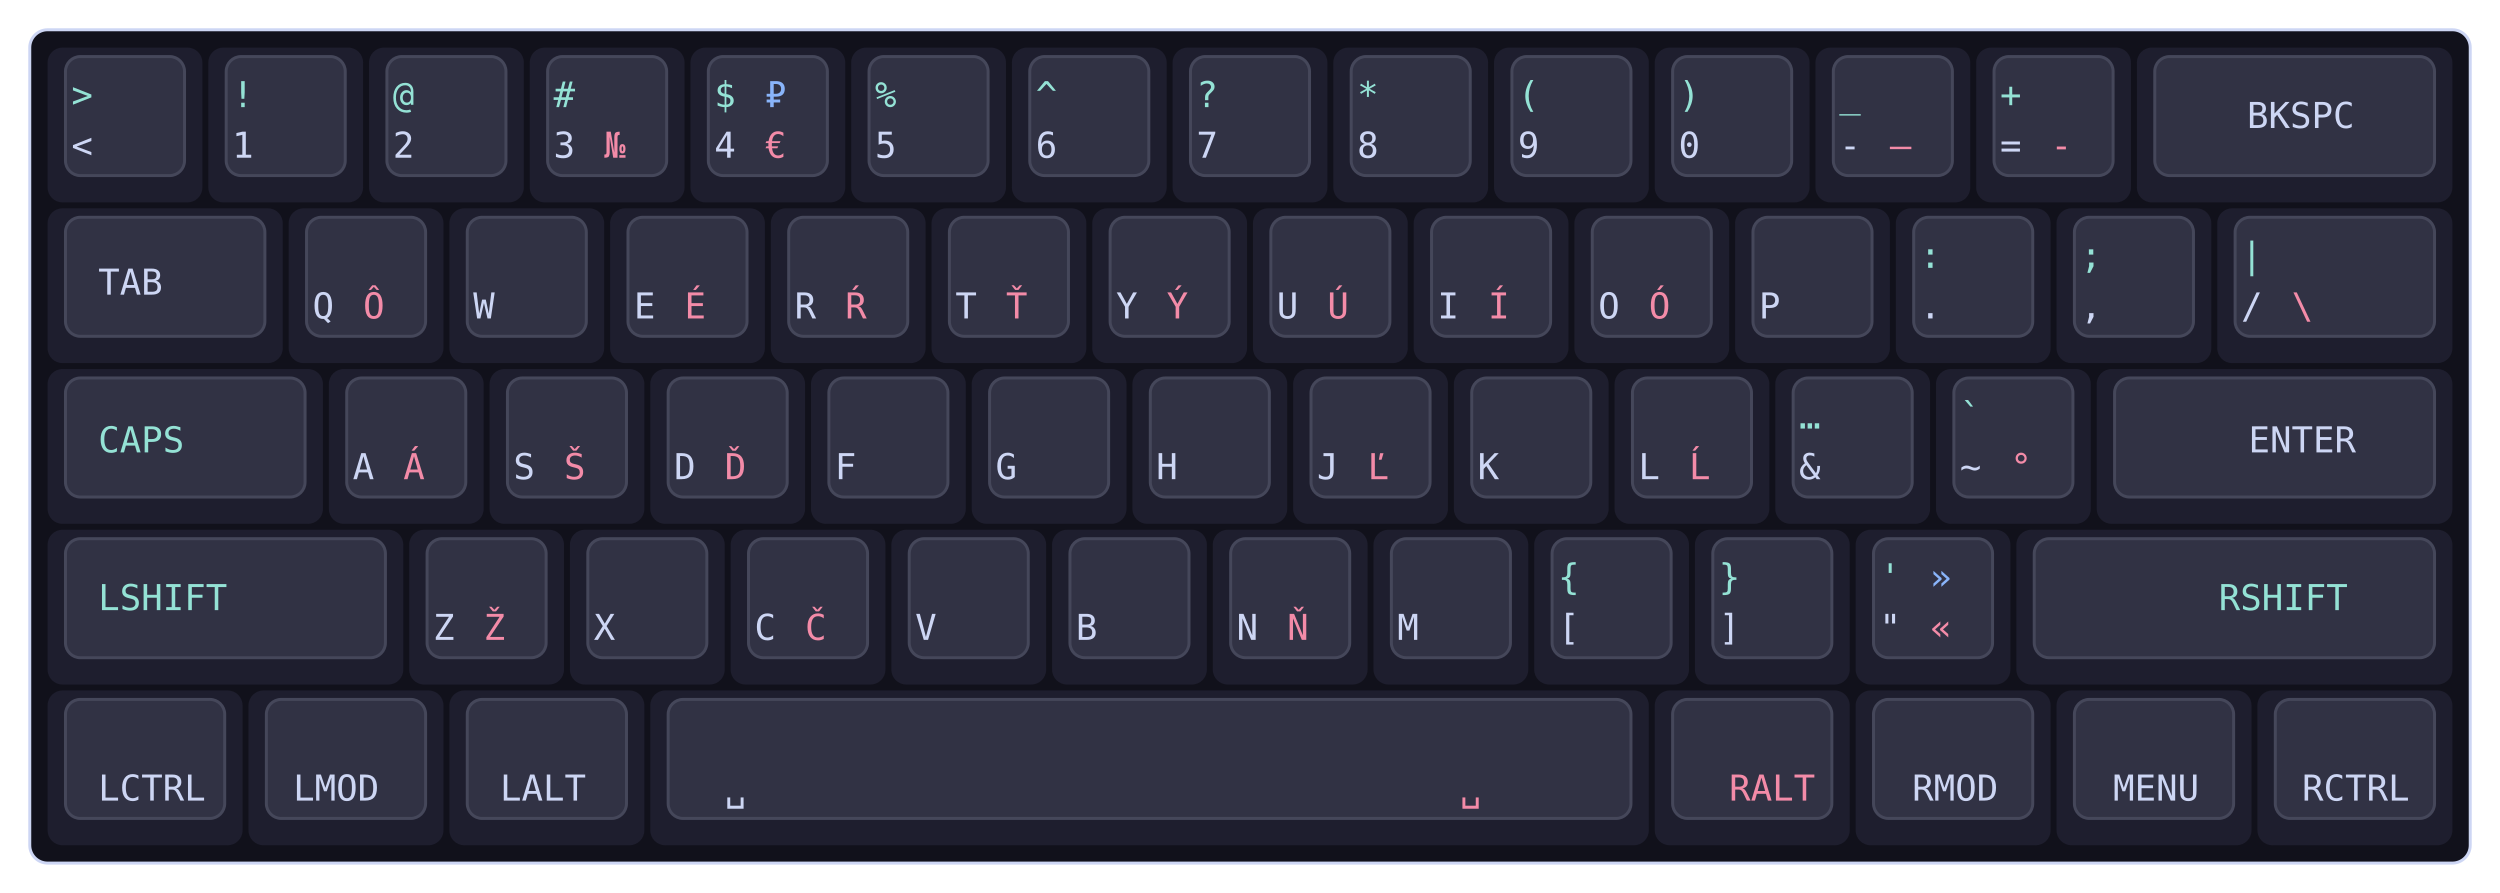
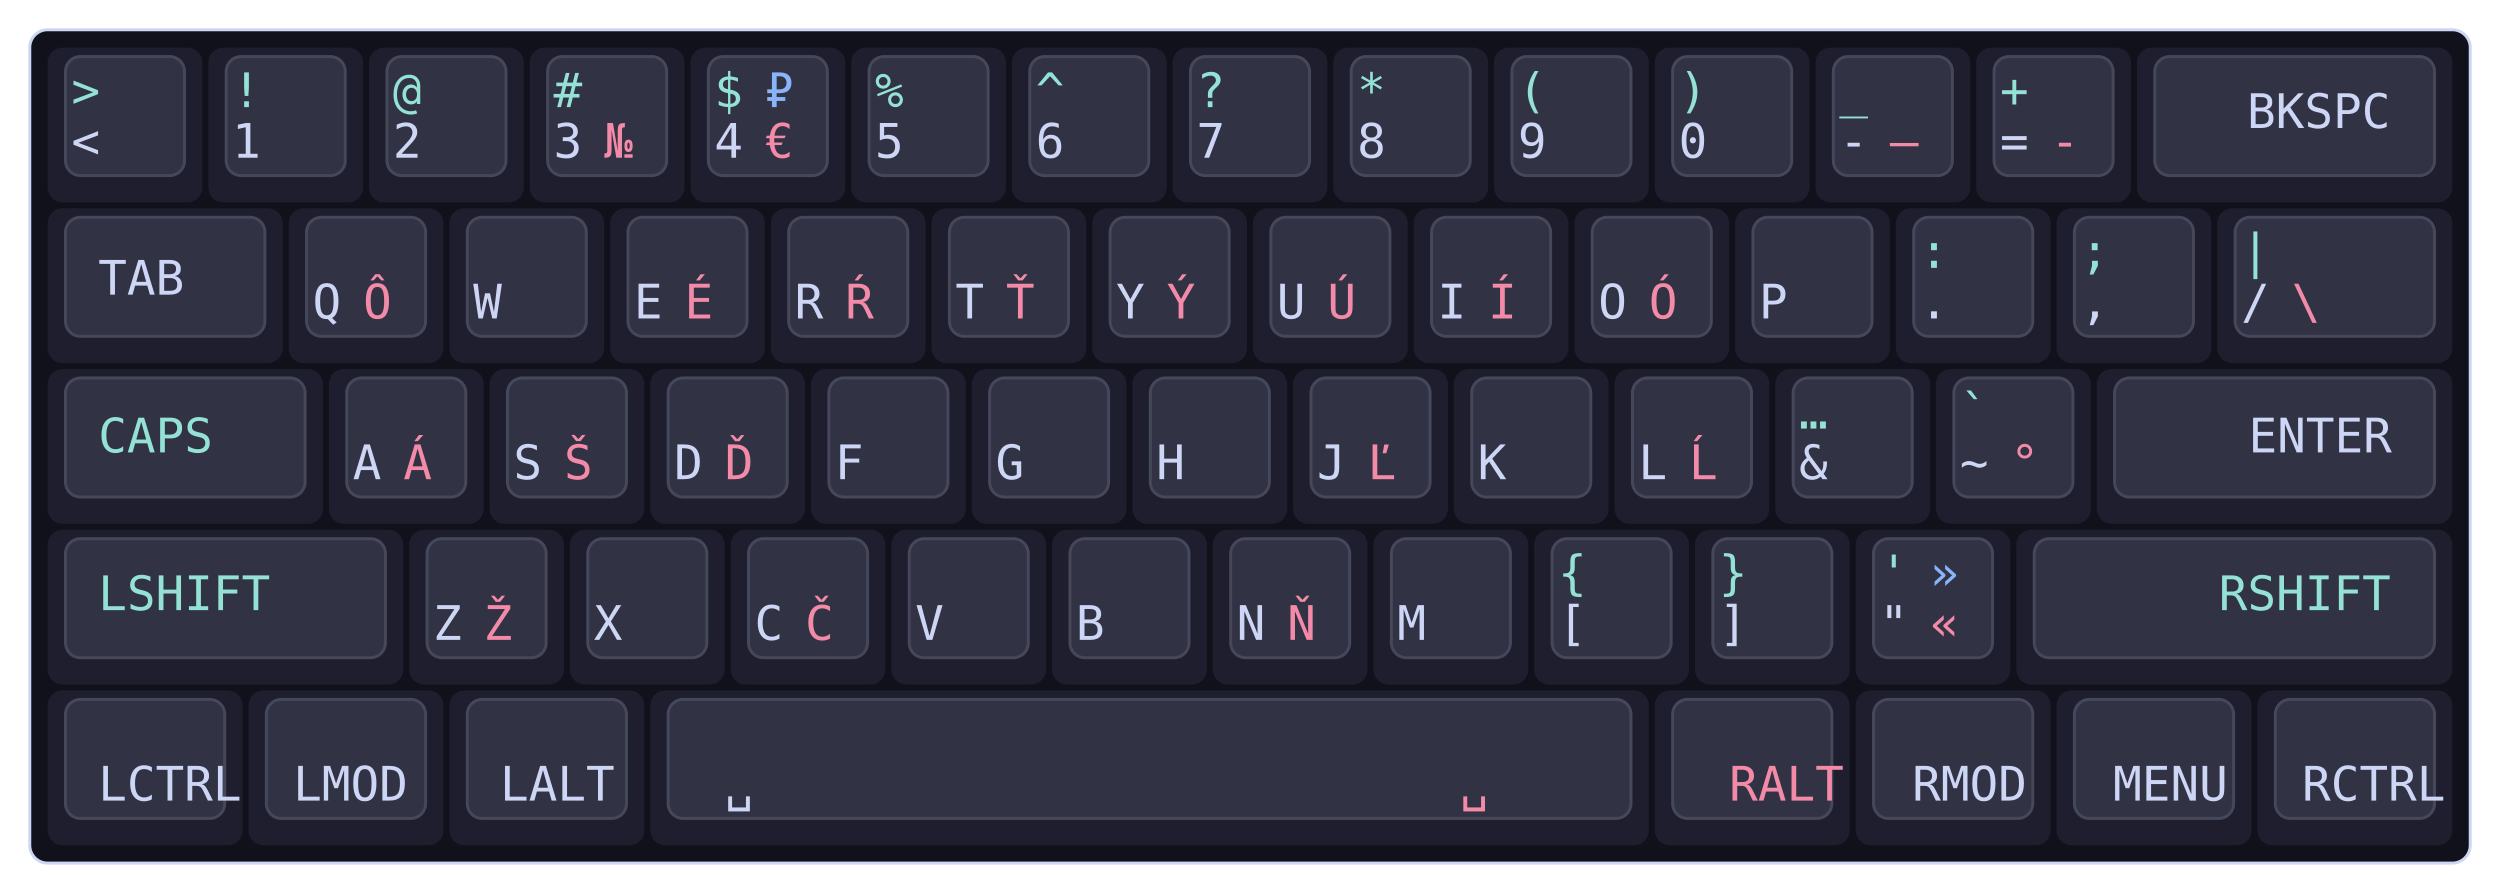
<svg xmlns="http://www.w3.org/2000/svg" width="840px" height="300px" viewBox="0 0 840 300">
  <style type="text/css">
-       .keycap .outer { fill: #1e1e2e; }
-       .keycap .inner { fill: #313244; stroke: #45475a; }
-       .label { font: 12px monospace; }
-       .label.level1 { fill: #cdd6f4; }
-       .label.level2 { fill: #94e2d5; }
-       .label.level3 { fill: #f38ba8; }
-       .label.level4 { fill: #89b4fa; }
-     </style>
+     .keycap .outer { fill: #1e1e2e; }
+     .keycap .inner { fill: #313244; stroke: #45475a; }
+     .label { font: 16px monospace; }
+     .label.level1 { fill: #cdd6f4; }
+     .label.level2 { fill: #94e2d5; }
+     .label.level3 { fill: #f38ba8; }
+     .label.level4 { fill: #89b4fa; }
+     .label.small { font-size: 10px; }
+   </style>
  <g transform="translate(10,10)">
    <rect width="820" height="280" stroke="#cdd6f4" stroke-width="1" fill="#11111b" rx="6" />
    <g transform="translate(5,5)">
      <g class="keycap">
        <rect x="1" y="1" width="52" height="52" rx="5" class="outer" />
        <rect x="7" y="4" width="40" height="40" rx="5" class="inner" />
        <text x="9.0" y="38.0" class="label level1">&lt;</text>
        <text x="9.0" y="21.0" class="label level2">&gt;</text>
        <text x="26.0" y="38.0" class="label level3" />
        <text x="26.0" y="21.0" class="label level4" />
      </g>
      <g class="keycap">
        <rect x="55" y="1" width="52" height="52" rx="5" class="outer" />
        <rect x="61" y="4" width="40" height="40" rx="5" class="inner" />
        <text x="63.0" y="38.0" class="label level1">1</text>
        <text x="63.0" y="21.0" class="label level2">!</text>
        <text x="80.0" y="38.0" class="label level3" />
        <text x="80.0" y="21.0" class="label level4" />
      </g>
      <g class="keycap">
        <rect x="109" y="1" width="52" height="52" rx="5" class="outer" />
        <rect x="115" y="4" width="40" height="40" rx="5" class="inner" />
        <text x="117.0" y="38.0" class="label level1">2</text>
        <text x="117.0" y="21.0" class="label level2">@</text>
        <text x="134.0" y="38.0" class="label level3" />
        <text x="134.0" y="21.0" class="label level4" />
      </g>
      <g class="keycap">
        <rect x="163" y="1" width="52" height="52" rx="5" class="outer" />
        <rect x="169" y="4" width="40" height="40" rx="5" class="inner" />
        <text x="171.0" y="38.0" class="label level1">3</text>
        <text x="171.0" y="21.0" class="label level2">#</text>
        <text x="188.0" y="38.0" class="label level3">№</text>
        <text x="188.0" y="21.0" class="label level4" />
      </g>
      <g class="keycap">
        <rect x="217" y="1" width="52" height="52" rx="5" class="outer" />
        <rect x="223" y="4" width="40" height="40" rx="5" class="inner" />
        <text x="225.0" y="38.0" class="label level1">4</text>
        <text x="225.0" y="21.0" class="label level2">$</text>
        <text x="242.0" y="38.0" class="label level3">€</text>
        <text x="242.0" y="21.0" class="label level4">₽</text>
      </g>
      <g class="keycap">
        <rect x="271" y="1" width="52" height="52" rx="5" class="outer" />
        <rect x="277" y="4" width="40" height="40" rx="5" class="inner" />
        <text x="279.0" y="38.0" class="label level1">5</text>
        <text x="279.0" y="21.0" class="label level2">%</text>
        <text x="296.0" y="38.0" class="label level3" />
        <text x="296.0" y="21.0" class="label level4" />
      </g>
      <g class="keycap">
        <rect x="325" y="1" width="52" height="52" rx="5" class="outer" />
        <rect x="331" y="4" width="40" height="40" rx="5" class="inner" />
        <text x="333.0" y="38.0" class="label level1">6</text>
        <text x="333.0" y="21.0" class="label level2">^</text>
        <text x="350.0" y="38.0" class="label level3" />
        <text x="350.0" y="21.0" class="label level4" />
      </g>
      <g class="keycap">
        <rect x="379" y="1" width="52" height="52" rx="5" class="outer" />
        <rect x="385" y="4" width="40" height="40" rx="5" class="inner" />
        <text x="387.0" y="38.0" class="label level1">7</text>
        <text x="387.0" y="21.0" class="label level2">?</text>
        <text x="404.0" y="38.0" class="label level3" />
        <text x="404.0" y="21.0" class="label level4" />
      </g>
      <g class="keycap">
        <rect x="433" y="1" width="52" height="52" rx="5" class="outer" />
        <rect x="439" y="4" width="40" height="40" rx="5" class="inner" />
        <text x="441.0" y="38.0" class="label level1">8</text>
        <text x="441.0" y="21.0" class="label level2">*</text>
        <text x="458.0" y="38.0" class="label level3" />
        <text x="458.0" y="21.0" class="label level4" />
      </g>
      <g class="keycap">
        <rect x="487" y="1" width="52" height="52" rx="5" class="outer" />
        <rect x="493" y="4" width="40" height="40" rx="5" class="inner" />
        <text x="495.0" y="38.0" class="label level1">9</text>
        <text x="495.0" y="21.0" class="label level2">(</text>
        <text x="512.0" y="38.0" class="label level3" />
        <text x="512.0" y="21.0" class="label level4" />
      </g>
      <g class="keycap">
        <rect x="541" y="1" width="52" height="52" rx="5" class="outer" />
        <rect x="547" y="4" width="40" height="40" rx="5" class="inner" />
        <text x="549.0" y="38.0" class="label level1">0</text>
        <text x="549.0" y="21.0" class="label level2">)</text>
        <text x="566.0" y="38.0" class="label level3" />
        <text x="566.0" y="21.0" class="label level4" />
      </g>
      <g class="keycap">
        <rect x="595" y="1" width="52" height="52" rx="5" class="outer" />
        <rect x="601" y="4" width="40" height="40" rx="5" class="inner" />
        <text x="603.0" y="38.0" class="label level1">-</text>
        <text x="603.0" y="21.0" class="label level2">_</text>
        <text x="620.0" y="38.0" class="label level3">—</text>
        <text x="620.0" y="21.0" class="label level4" />
      </g>
      <g class="keycap">
        <rect x="649" y="1" width="52" height="52" rx="5" class="outer" />
        <rect x="655" y="4" width="40" height="40" rx="5" class="inner" />
        <text x="657.0" y="38.0" class="label level1">=</text>
        <text x="657.0" y="21.0" class="label level2">+</text>
        <text x="674.0" y="38.0" class="label level3">‐</text>
        <text x="674.0" y="21.0" class="label level4" />
      </g>
      <g class="keycap">
        <rect x="703" y="1" width="106" height="52" rx="5" class="outer" />
        <rect x="709" y="4" width="94" height="40" rx="5" class="inner" />
        <text x="740.0" y="28.0" class="label level1">BKSPC</text>
      </g>
      <g class="keycap">
        <rect x="1" y="55" width="79" height="52" rx="5" class="outer" />
        <rect x="7" y="58" width="67" height="40" rx="5" class="inner" />
        <text x="18.0" y="84.0" class="label level1">TAB</text>
      </g>
      <g class="keycap">
        <rect x="82" y="55" width="52" height="52" rx="5" class="outer" />
        <rect x="88" y="58" width="40" height="40" rx="5" class="inner" />
        <text x="90.0" y="92.0" class="label level1">Q</text>
        <text x="90.0" y="75.0" class="label level2" />
        <text x="107.0" y="92.0" class="label level3">Ô</text>
        <text x="107.0" y="75.0" class="label level4" />
      </g>
      <g class="keycap">
        <rect x="136" y="55" width="52" height="52" rx="5" class="outer" />
        <rect x="142" y="58" width="40" height="40" rx="5" class="inner" />
        <text x="144.0" y="92.0" class="label level1">W</text>
        <text x="144.0" y="75.0" class="label level2" />
        <text x="161.0" y="92.0" class="label level3" />
        <text x="161.0" y="75.0" class="label level4" />
      </g>
      <g class="keycap">
        <rect x="190" y="55" width="52" height="52" rx="5" class="outer" />
        <rect x="196" y="58" width="40" height="40" rx="5" class="inner" />
        <text x="198.0" y="92.0" class="label level1">E</text>
        <text x="198.0" y="75.0" class="label level2" />
        <text x="215.0" y="92.0" class="label level3">É</text>
        <text x="215.0" y="75.0" class="label level4" />
      </g>
      <g class="keycap">
        <rect x="244" y="55" width="52" height="52" rx="5" class="outer" />
        <rect x="250" y="58" width="40" height="40" rx="5" class="inner" />
        <text x="252.0" y="92.0" class="label level1">R</text>
        <text x="252.0" y="75.0" class="label level2" />
        <text x="269.0" y="92.0" class="label level3">Ŕ</text>
        <text x="269.0" y="75.0" class="label level4" />
      </g>
      <g class="keycap">
        <rect x="298" y="55" width="52" height="52" rx="5" class="outer" />
        <rect x="304" y="58" width="40" height="40" rx="5" class="inner" />
        <text x="306.0" y="92.0" class="label level1">T</text>
        <text x="306.0" y="75.0" class="label level2" />
        <text x="323.0" y="92.0" class="label level3">Ť</text>
        <text x="323.0" y="75.0" class="label level4" />
      </g>
      <g class="keycap">
        <rect x="352" y="55" width="52" height="52" rx="5" class="outer" />
        <rect x="358" y="58" width="40" height="40" rx="5" class="inner" />
        <text x="360.0" y="92.0" class="label level1">Y</text>
        <text x="360.0" y="75.0" class="label level2" />
        <text x="377.0" y="92.0" class="label level3">Ý</text>
        <text x="377.0" y="75.0" class="label level4" />
      </g>
      <g class="keycap">
        <rect x="406" y="55" width="52" height="52" rx="5" class="outer" />
        <rect x="412" y="58" width="40" height="40" rx="5" class="inner" />
        <text x="414.0" y="92.0" class="label level1">U</text>
        <text x="414.0" y="75.0" class="label level2" />
        <text x="431.0" y="92.0" class="label level3">Ú</text>
        <text x="431.0" y="75.0" class="label level4" />
      </g>
      <g class="keycap">
        <rect x="460" y="55" width="52" height="52" rx="5" class="outer" />
        <rect x="466" y="58" width="40" height="40" rx="5" class="inner" />
        <text x="468.0" y="92.0" class="label level1">I</text>
        <text x="468.0" y="75.0" class="label level2" />
        <text x="485.0" y="92.0" class="label level3">Í</text>
        <text x="485.0" y="75.0" class="label level4" />
      </g>
      <g class="keycap">
        <rect x="514" y="55" width="52" height="52" rx="5" class="outer" />
        <rect x="520" y="58" width="40" height="40" rx="5" class="inner" />
        <text x="522.0" y="92.0" class="label level1">O</text>
        <text x="522.0" y="75.0" class="label level2" />
        <text x="539.0" y="92.0" class="label level3">Ó</text>
        <text x="539.0" y="75.0" class="label level4" />
      </g>
      <g class="keycap">
        <rect x="568" y="55" width="52" height="52" rx="5" class="outer" />
        <rect x="574" y="58" width="40" height="40" rx="5" class="inner" />
        <text x="576.0" y="92.0" class="label level1">P</text>
        <text x="576.0" y="75.0" class="label level2" />
        <text x="593.0" y="92.0" class="label level3" />
        <text x="593.0" y="75.0" class="label level4" />
      </g>
      <g class="keycap">
        <rect x="622" y="55" width="52" height="52" rx="5" class="outer" />
        <rect x="628" y="58" width="40" height="40" rx="5" class="inner" />
        <text x="630.0" y="92.0" class="label level1">.</text>
        <text x="630.0" y="75.0" class="label level2">:</text>
        <text x="647.0" y="92.0" class="label level3" />
        <text x="647.0" y="75.0" class="label level4" />
      </g>
      <g class="keycap">
        <rect x="676" y="55" width="52" height="52" rx="5" class="outer" />
        <rect x="682" y="58" width="40" height="40" rx="5" class="inner" />
        <text x="684.0" y="92.0" class="label level1">,</text>
        <text x="684.0" y="75.0" class="label level2">;</text>
        <text x="701.0" y="92.0" class="label level3" />
        <text x="701.0" y="75.0" class="label level4" />
      </g>
      <g class="keycap">
        <rect x="730" y="55" width="79" height="52" rx="5" class="outer" />
        <rect x="736" y="58" width="67" height="40" rx="5" class="inner" />
        <text x="738.0" y="92.0" class="label level1">/</text>
        <text x="738.0" y="75.0" class="label level2">|</text>
        <text x="755.0" y="92.0" class="label level3">\</text>
        <text x="755.0" y="75.0" class="label level4" />
      </g>
      <g class="keycap">
        <rect x="1" y="109" width="92.5" height="52" rx="5" class="outer" />
        <rect x="7" y="112" width="80.5" height="40" rx="5" class="inner" />
        <text x="18.0" y="137.0" class="label level2">CAPS</text>
      </g>
      <g class="keycap">
        <rect x="95.5" y="109" width="52" height="52" rx="5" class="outer" />
        <rect x="101.5" y="112" width="40" height="40" rx="5" class="inner" />
        <text x="103.5" y="146.0" class="label level1">A</text>
        <text x="103.5" y="129.0" class="label level2" />
        <text x="120.5" y="146.0" class="label level3">Á</text>
        <text x="120.5" y="129.0" class="label level4" />
      </g>
      <g class="keycap">
        <rect x="149.5" y="109" width="52" height="52" rx="5" class="outer" />
        <rect x="155.5" y="112" width="40" height="40" rx="5" class="inner" />
        <text x="157.5" y="146.0" class="label level1">S</text>
        <text x="157.5" y="129.0" class="label level2" />
        <text x="174.5" y="146.0" class="label level3">Š</text>
        <text x="174.5" y="129.0" class="label level4" />
      </g>
      <g class="keycap">
        <rect x="203.5" y="109" width="52" height="52" rx="5" class="outer" />
        <rect x="209.5" y="112" width="40" height="40" rx="5" class="inner" />
        <text x="211.5" y="146.0" class="label level1">D</text>
        <text x="211.5" y="129.0" class="label level2" />
        <text x="228.5" y="146.0" class="label level3">Ď</text>
        <text x="228.5" y="129.0" class="label level4" />
      </g>
      <g class="keycap">
        <rect x="257.5" y="109" width="52" height="52" rx="5" class="outer" />
        <rect x="263.5" y="112" width="40" height="40" rx="5" class="inner" />
        <text x="265.5" y="146.0" class="label level1">F</text>
        <text x="265.5" y="129.0" class="label level2" />
        <text x="282.5" y="146.0" class="label level3" />
        <text x="282.5" y="129.0" class="label level4" />
      </g>
      <g class="keycap">
        <rect x="311.5" y="109" width="52" height="52" rx="5" class="outer" />
        <rect x="317.5" y="112" width="40" height="40" rx="5" class="inner" />
        <text x="319.5" y="146.0" class="label level1">G</text>
        <text x="319.5" y="129.0" class="label level2" />
        <text x="336.5" y="146.0" class="label level3" />
        <text x="336.5" y="129.0" class="label level4" />
      </g>
      <g class="keycap">
        <rect x="365.5" y="109" width="52" height="52" rx="5" class="outer" />
        <rect x="371.5" y="112" width="40" height="40" rx="5" class="inner" />
        <text x="373.5" y="146.0" class="label level1">H</text>
        <text x="373.5" y="129.0" class="label level2" />
        <text x="390.5" y="146.0" class="label level3" />
        <text x="390.5" y="129.0" class="label level4" />
      </g>
      <g class="keycap">
        <rect x="419.5" y="109" width="52" height="52" rx="5" class="outer" />
        <rect x="425.5" y="112" width="40" height="40" rx="5" class="inner" />
        <text x="427.5" y="146.0" class="label level1">J</text>
        <text x="427.5" y="129.0" class="label level2" />
        <text x="444.5" y="146.0" class="label level3">Ľ</text>
        <text x="444.5" y="129.0" class="label level4" />
      </g>
      <g class="keycap">
        <rect x="473.5" y="109" width="52" height="52" rx="5" class="outer" />
        <rect x="479.5" y="112" width="40" height="40" rx="5" class="inner" />
        <text x="481.5" y="146.0" class="label level1">K</text>
        <text x="481.5" y="129.0" class="label level2" />
        <text x="498.5" y="146.0" class="label level3" />
        <text x="498.5" y="129.0" class="label level4" />
      </g>
      <g class="keycap">
        <rect x="527.5" y="109" width="52" height="52" rx="5" class="outer" />
        <rect x="533.5" y="112" width="40" height="40" rx="5" class="inner" />
        <text x="535.5" y="146.0" class="label level1">L</text>
        <text x="535.5" y="129.0" class="label level2" />
        <text x="552.5" y="146.0" class="label level3">Ĺ</text>
        <text x="552.5" y="129.0" class="label level4" />
      </g>
      <g class="keycap">
        <rect x="581.5" y="109" width="52" height="52" rx="5" class="outer" />
        <rect x="587.5" y="112" width="40" height="40" rx="5" class="inner" />
        <text x="589.5" y="146.0" class="label level1">&amp;</text>
        <text x="589.5" y="129.0" class="label level2">…</text>
        <text x="606.5" y="146.0" class="label level3" />
        <text x="606.5" y="129.0" class="label level4" />
      </g>
      <g class="keycap">
        <rect x="635.5" y="109" width="52" height="52" rx="5" class="outer" />
        <rect x="641.5" y="112" width="40" height="40" rx="5" class="inner" />
        <text x="643.5" y="146.0" class="label level1">~</text>
        <text x="643.5" y="129.0" class="label level2">`</text>
        <text x="660.5" y="146.0" class="label level3">°</text>
        <text x="660.5" y="129.0" class="label level4" />
      </g>
      <g class="keycap">
        <rect x="689.5" y="109" width="119.5" height="52" rx="5" class="outer" />
        <rect x="695.5" y="112" width="107.5" height="40" rx="5" class="inner" />
        <text x="740.5" y="137.0" class="label level1">ENTER</text>
      </g>
      <g class="keycap">
        <rect x="1" y="163" width="119.5" height="52" rx="5" class="outer" />
        <rect x="7" y="166" width="107.5" height="40" rx="5" class="inner" />
        <text x="18.0" y="190.0" class="label level2">LSHIFT</text>
      </g>
      <g class="keycap">
        <rect x="122.5" y="163" width="52" height="52" rx="5" class="outer" />
        <rect x="128.5" y="166" width="40" height="40" rx="5" class="inner" />
        <text x="130.5" y="200.0" class="label level1">Z</text>
        <text x="130.5" y="183.0" class="label level2" />
        <text x="147.5" y="200.0" class="label level3">Ž</text>
        <text x="147.5" y="183.0" class="label level4" />
      </g>
      <g class="keycap">
        <rect x="176.5" y="163" width="52" height="52" rx="5" class="outer" />
        <rect x="182.5" y="166" width="40" height="40" rx="5" class="inner" />
        <text x="184.5" y="200.0" class="label level1">X</text>
        <text x="184.5" y="183.0" class="label level2" />
        <text x="201.5" y="200.0" class="label level3" />
        <text x="201.5" y="183.0" class="label level4" />
      </g>
      <g class="keycap">
        <rect x="230.5" y="163" width="52" height="52" rx="5" class="outer" />
        <rect x="236.5" y="166" width="40" height="40" rx="5" class="inner" />
        <text x="238.5" y="200.0" class="label level1">C</text>
        <text x="238.5" y="183.0" class="label level2" />
        <text x="255.5" y="200.0" class="label level3">Č</text>
        <text x="255.5" y="183.0" class="label level4" />
      </g>
      <g class="keycap">
        <rect x="284.5" y="163" width="52" height="52" rx="5" class="outer" />
        <rect x="290.5" y="166" width="40" height="40" rx="5" class="inner" />
        <text x="292.5" y="200.0" class="label level1">V</text>
        <text x="292.5" y="183.0" class="label level2" />
        <text x="309.5" y="200.0" class="label level3" />
        <text x="309.5" y="183.0" class="label level4" />
      </g>
      <g class="keycap">
        <rect x="338.5" y="163" width="52" height="52" rx="5" class="outer" />
        <rect x="344.5" y="166" width="40" height="40" rx="5" class="inner" />
        <text x="346.5" y="200.0" class="label level1">B</text>
        <text x="346.5" y="183.0" class="label level2" />
        <text x="363.5" y="200.0" class="label level3" />
        <text x="363.5" y="183.0" class="label level4" />
      </g>
      <g class="keycap">
        <rect x="392.5" y="163" width="52" height="52" rx="5" class="outer" />
        <rect x="398.5" y="166" width="40" height="40" rx="5" class="inner" />
        <text x="400.5" y="200.0" class="label level1">N</text>
        <text x="400.5" y="183.0" class="label level2" />
        <text x="417.5" y="200.0" class="label level3">Ň</text>
        <text x="417.5" y="183.0" class="label level4" />
      </g>
      <g class="keycap">
        <rect x="446.5" y="163" width="52" height="52" rx="5" class="outer" />
        <rect x="452.5" y="166" width="40" height="40" rx="5" class="inner" />
        <text x="454.5" y="200.0" class="label level1">M</text>
        <text x="454.5" y="183.0" class="label level2" />
        <text x="471.5" y="200.0" class="label level3" />
        <text x="471.5" y="183.0" class="label level4" />
      </g>
      <g class="keycap">
        <rect x="500.5" y="163" width="52" height="52" rx="5" class="outer" />
        <rect x="506.5" y="166" width="40" height="40" rx="5" class="inner" />
        <text x="508.5" y="200.0" class="label level1">[</text>
        <text x="508.5" y="183.0" class="label level2">{</text>
        <text x="525.5" y="200.0" class="label level3" />
        <text x="525.5" y="183.0" class="label level4" />
      </g>
      <g class="keycap">
        <rect x="554.5" y="163" width="52" height="52" rx="5" class="outer" />
        <rect x="560.5" y="166" width="40" height="40" rx="5" class="inner" />
        <text x="562.5" y="200.0" class="label level1">]</text>
        <text x="562.5" y="183.0" class="label level2">}</text>
        <text x="579.5" y="200.0" class="label level3" />
        <text x="579.5" y="183.0" class="label level4" />
      </g>
      <g class="keycap">
        <rect x="608.5" y="163" width="52" height="52" rx="5" class="outer" />
        <rect x="614.5" y="166" width="40" height="40" rx="5" class="inner" />
        <text x="616.5" y="200.0" class="label level1">"</text>
        <text x="616.5" y="183.0" class="label level2">'</text>
        <text x="633.5" y="200.0" class="label level3">«</text>
        <text x="633.5" y="183.0" class="label level4">»</text>
      </g>
      <g class="keycap">
        <rect x="662.5" y="163" width="146.5" height="52" rx="5" class="outer" />
        <rect x="668.5" y="166" width="134.5" height="40" rx="5" class="inner" />
        <text x="730.5" y="190.0" class="label level2">RSHIFT</text>
      </g>
      <g class="keycap">
        <rect x="1" y="217" width="65.5" height="52" rx="5" class="outer" />
        <rect x="7" y="220" width="53.5" height="40" rx="5" class="inner" />
        <text x="18.0" y="254.0" class="label level1">LCTRL</text>
      </g>
      <g class="keycap">
        <rect x="68.5" y="217" width="65.5" height="52" rx="5" class="outer" />
        <rect x="74.5" y="220" width="53.5" height="40" rx="5" class="inner" />
        <text x="83.5" y="254.0" class="label level1">LMOD</text>
      </g>
      <g class="keycap">
        <rect x="136" y="217" width="65.5" height="52" rx="5" class="outer" />
        <rect x="142" y="220" width="53.5" height="40" rx="5" class="inner" />
        <text x="153.0" y="254.0" class="label level1">LALT</text>
      </g>
      <g class="keycap">
        <rect x="203.5" y="217" width="335.5" height="52" rx="5" class="outer" />
        <rect x="209.5" y="220" width="323.5" height="40" rx="5" class="inner" />
        <text x="228.5" y="254.0" class="label level1">␣</text>
        <text x="228.5" y="237.0" class="label level2" />
        <text x="475.5" y="254.0" class="label level3">␣</text>
        <text x="475.5" y="237.0" class="label level4" />
      </g>
      <g class="keycap">
        <rect x="541" y="217" width="65.5" height="52" rx="5" class="outer" />
        <rect x="547" y="220" width="53.5" height="40" rx="5" class="inner" />
        <text x="566.0" y="254.0" class="label level3">RALT</text>
      </g>
      <g class="keycap">
        <rect x="608.5" y="217" width="65.5" height="52" rx="5" class="outer" />
        <rect x="614.5" y="220" width="53.5" height="40" rx="5" class="inner" />
        <text x="627.5" y="254.0" class="label level1">RMOD</text>
      </g>
      <g class="keycap">
        <rect x="676" y="217" width="65.5" height="52" rx="5" class="outer" />
        <rect x="682" y="220" width="53.5" height="40" rx="5" class="inner" />
        <text x="695.0" y="254.0" class="label level1">MENU</text>
      </g>
      <g class="keycap">
        <rect x="743.5" y="217" width="65.5" height="52" rx="5" class="outer" />
        <rect x="749.5" y="220" width="53.5" height="40" rx="5" class="inner" />
        <text x="758.5" y="254.0" class="label level1">RCTRL</text>
      </g>
    </g>
  </g>
</svg>
